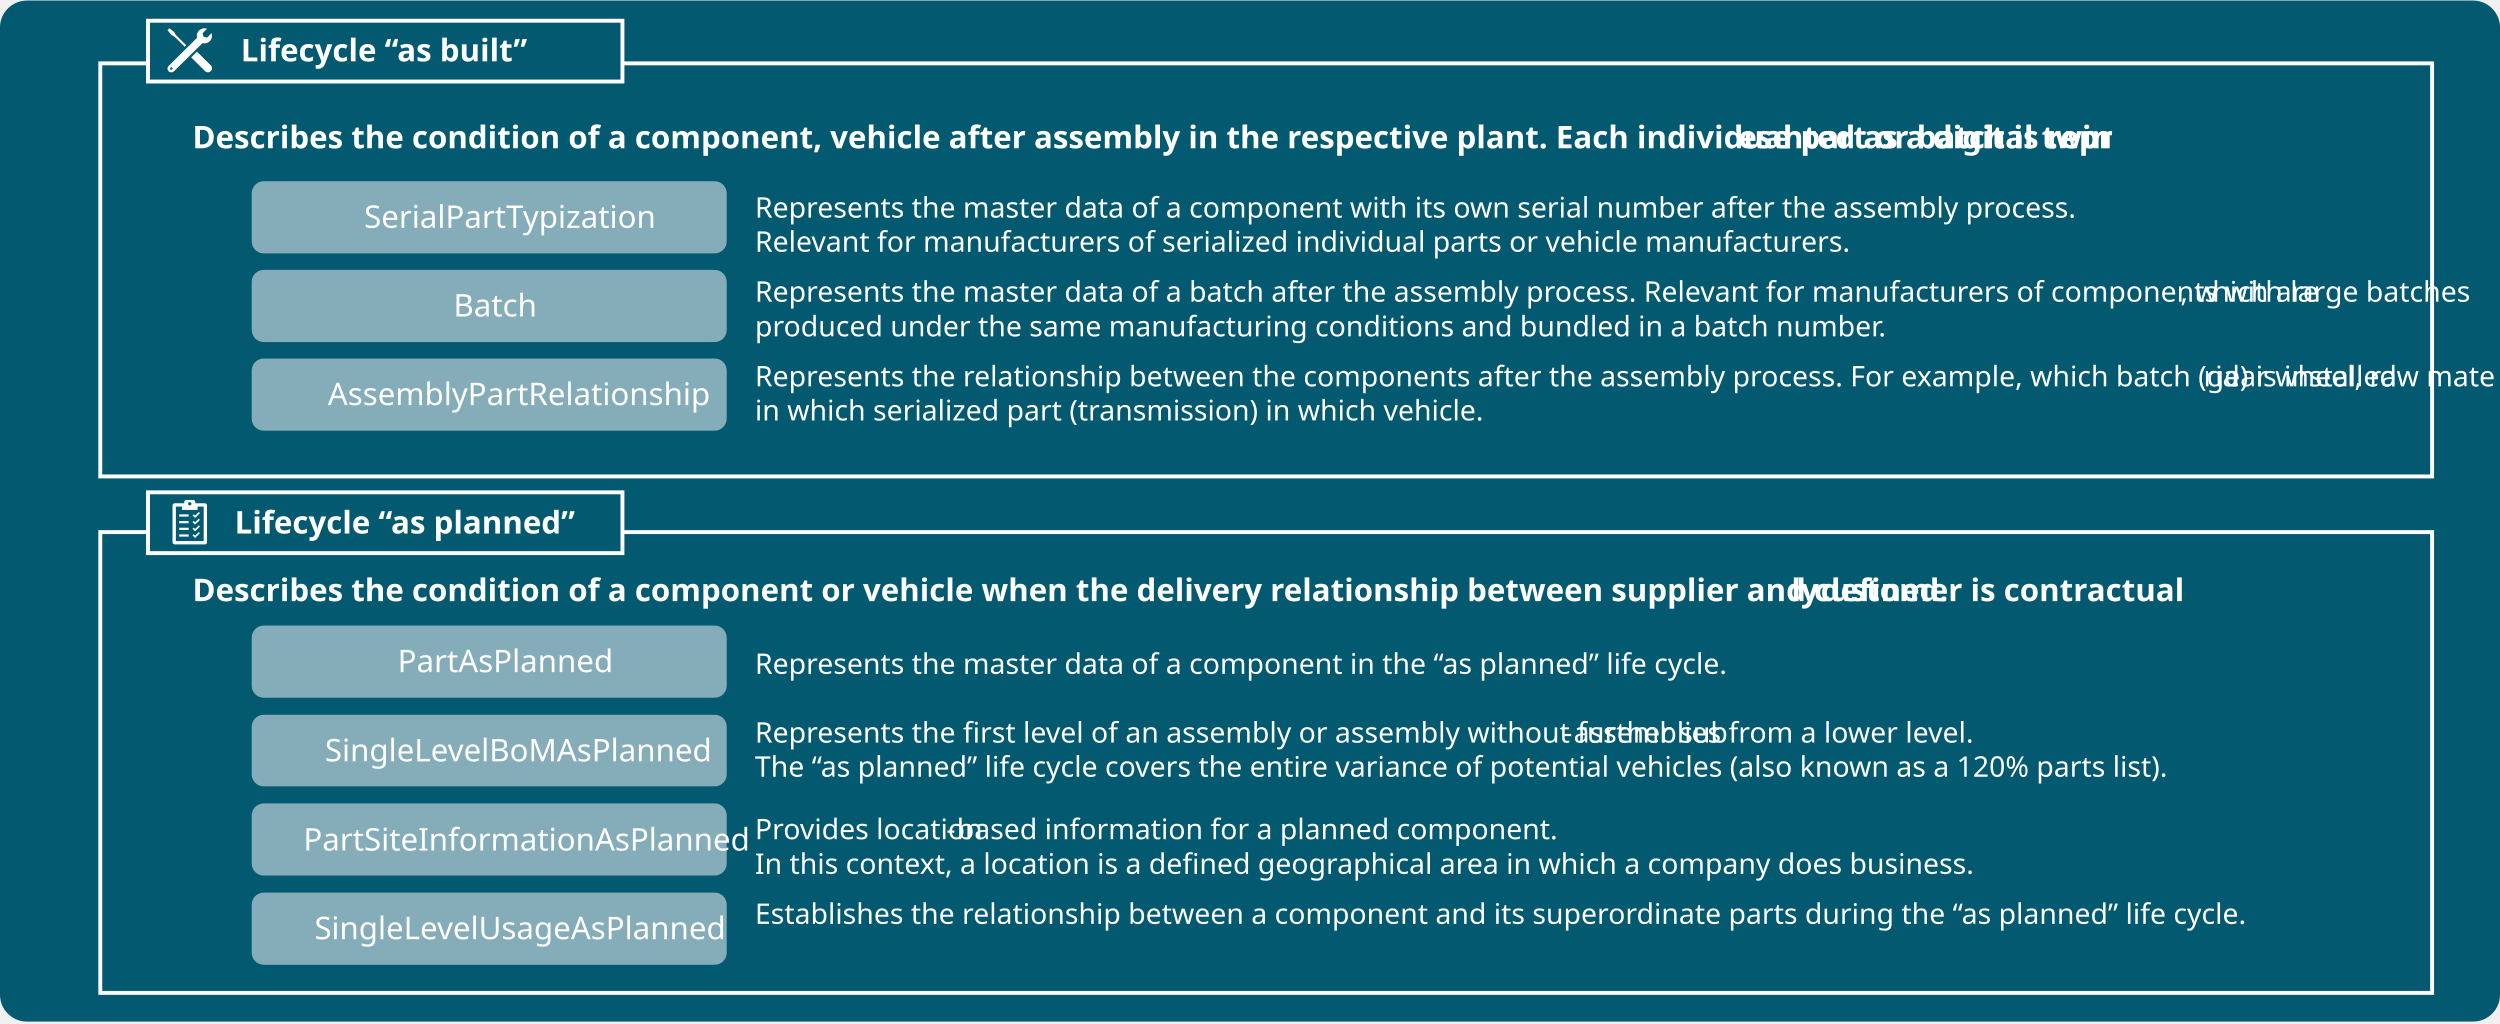
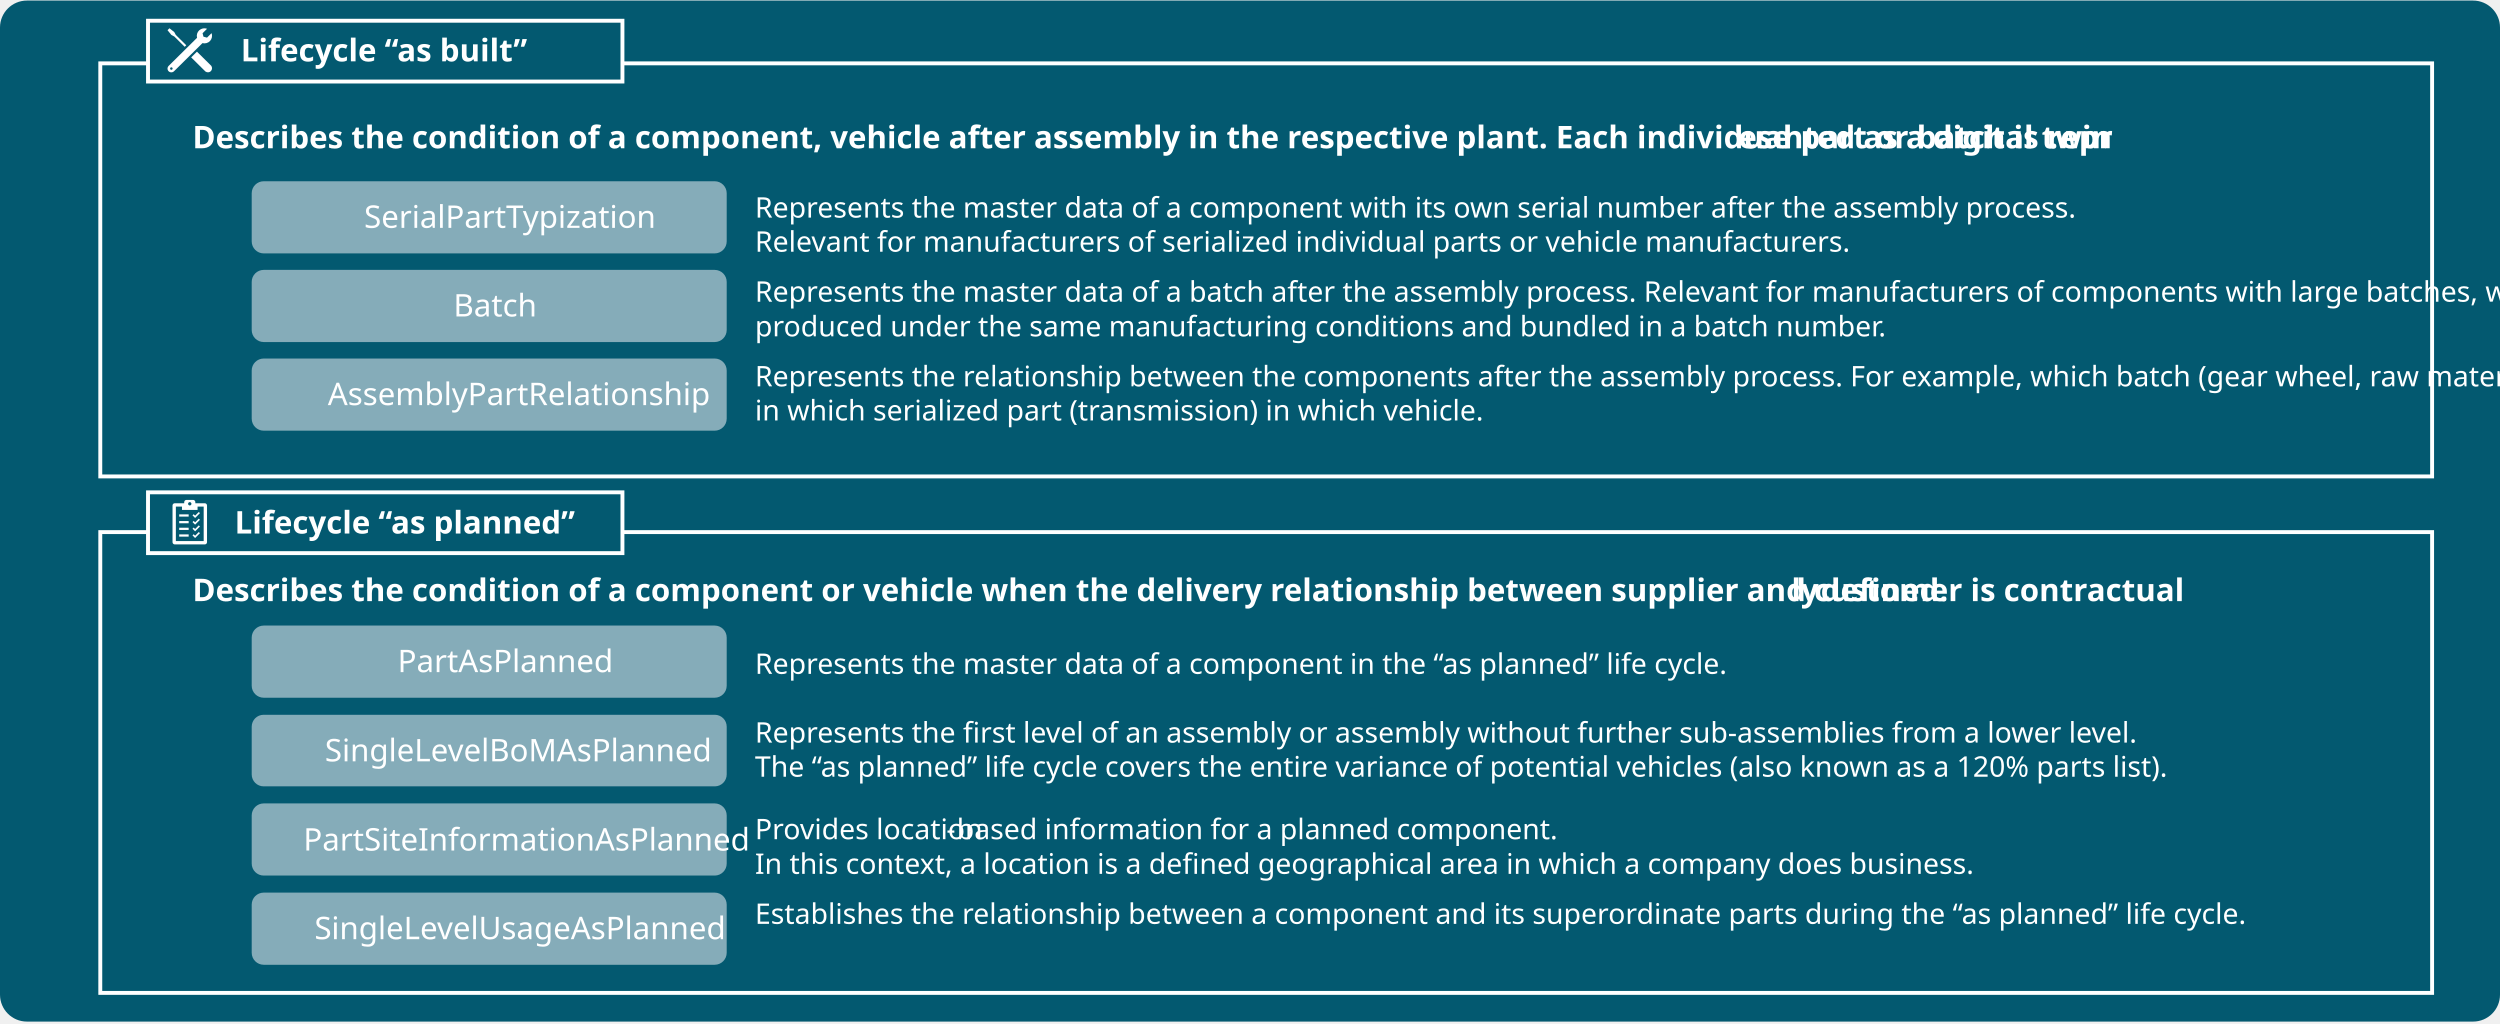
<svg xmlns="http://www.w3.org/2000/svg" width="4400" height="1801" xml:space="preserve" overflow="hidden">
  <g transform="matrix(1 0 0 1 0 -412)">
    <path d="M0 460.407C-8.75279e-15 434.225 21.225 413 47.407 413L4352.59 413C4378.78 413 4400 434.225 4400 460.407L4400 2162.59C4400 2188.78 4378.78 2210 4352.59 2210L47.407 2210C21.225 2210 0 2188.78 0 2162.59Z" fill="#035970" fill-rule="evenodd" fill-opacity="1" />
    <text fill="#FFFFFF" fill-opacity="1" font-family="BMWGroupTN Condensed,BMWGroupTN Condensed_MSFontService,sans-serif" font-style="normal" font-variant="normal" font-weight="700" font-stretch="normal" font-size="55" text-anchor="start" direction="ltr" writing-mode="lr-tb" unicode-bidi="normal" text-decoration="none" transform="matrix(1 0 0 1 338.69 673)">Describes the condition of a component, vehicle after assembly in the respective plant. Each individual part or batch is repr</text>
    <text fill="#FFFFFF" fill-opacity="1" font-family="BMWGroupTN Condensed,BMWGroupTN Condensed_MSFontService,sans-serif" font-style="normal" font-variant="normal" font-weight="700" font-stretch="normal" font-size="55" text-anchor="start" direction="ltr" writing-mode="lr-tb" unicode-bidi="normal" text-decoration="none" transform="matrix(1 0 0 1 3059.47 673)">ese</text>
    <text fill="#FFFFFF" fill-opacity="1" font-family="BMWGroupTN Condensed,BMWGroupTN Condensed_MSFontService,sans-serif" font-style="normal" font-variant="normal" font-weight="700" font-stretch="normal" font-size="55" text-anchor="start" direction="ltr" writing-mode="lr-tb" unicode-bidi="normal" text-decoration="none" transform="matrix(1 0 0 1 3137.96 673)">nted as a digital twin</text>
    <text fill="#FFFFFF" fill-opacity="1" font-family="BMWGroupTN Condensed,BMWGroupTN Condensed_MSFontService,sans-serif" font-style="normal" font-variant="normal" font-weight="700" font-stretch="normal" font-size="55" text-anchor="start" direction="ltr" writing-mode="lr-tb" unicode-bidi="normal" text-decoration="none" transform="matrix(1 0 0 1 3606.61 673)">.</text>
    <text fill="#FFFFFF" fill-opacity="1" font-family="Symbol,Symbol_MSFontService,sans-serif" font-style="normal" font-variant="normal" font-weight="400" font-stretch="normal" font-size="37" text-anchor="start" direction="ltr" writing-mode="lr-tb" unicode-bidi="normal" text-decoration="none" transform="matrix(1 0 0 1 503.69 795)"></text>
    <text fill="#FFFFFF" fill-opacity="1" font-family="BMWGroupTN Condensed,BMWGroupTN Condensed_MSFontService,sans-serif" font-style="normal" font-variant="normal" font-weight="400" font-stretch="normal" font-size="50" text-anchor="start" direction="ltr" writing-mode="lr-tb" unicode-bidi="normal" text-decoration="none" transform="matrix(1 0 0 1 1328.69 795)">Represents the master data of a component with its own serial number after the assembly process. </text>
    <text fill="#FFFFFF" fill-opacity="1" font-family="BMWGroupTN Condensed,BMWGroupTN Condensed_MSFontService,sans-serif" font-style="normal" font-variant="normal" font-weight="400" font-stretch="normal" font-size="50" text-anchor="start" direction="ltr" writing-mode="lr-tb" unicode-bidi="normal" text-decoration="none" transform="matrix(1 0 0 1 1328.69 855)">Relevant for manufacturers of serialized individual parts or vehicle manufacturers.</text>
    <text fill="#FFFFFF" fill-opacity="1" font-family="Symbol,Symbol_MSFontService,sans-serif" font-style="normal" font-variant="normal" font-weight="400" font-stretch="normal" font-size="50" text-anchor="start" direction="ltr" writing-mode="lr-tb" unicode-bidi="normal" text-decoration="none" transform="matrix(1 0 0 1 503.69 943)"></text>
-     <text fill="#FFFFFF" fill-opacity="1" font-family="BMWGroupTN Condensed,BMWGroupTN Condensed_MSFontService,sans-serif" font-style="normal" font-variant="normal" font-weight="400" font-stretch="normal" font-size="50" text-anchor="start" direction="ltr" writing-mode="lr-tb" unicode-bidi="normal" text-decoration="none" transform="matrix(1 0 0 1 1328.69 943)">Represents the master data of a batch after the assembly process. Relevant for manufacturers of components with large batches</text>
-     <text fill="#FFFFFF" fill-opacity="1" font-family="BMWGroupTN Condensed,BMWGroupTN Condensed_MSFontService,sans-serif" font-style="normal" font-variant="normal" font-weight="400" font-stretch="normal" font-size="50" text-anchor="start" direction="ltr" writing-mode="lr-tb" unicode-bidi="normal" text-decoration="none" transform="matrix(1 0 0 1 3837.49 943)">, w</text>
-     <text fill="#FFFFFF" fill-opacity="1" font-family="BMWGroupTN Condensed,BMWGroupTN Condensed_MSFontService,sans-serif" font-style="normal" font-variant="normal" font-weight="400" font-stretch="normal" font-size="50" text-anchor="start" direction="ltr" writing-mode="lr-tb" unicode-bidi="normal" text-decoration="none" transform="matrix(1 0 0 1 3893.64 943)">hich are </text>
+     <text fill="#FFFFFF" fill-opacity="1" font-family="BMWGroupTN Condensed,BMWGroupTN Condensed_MSFontService,sans-serif" font-style="normal" font-variant="normal" font-weight="400" font-stretch="normal" font-size="50" text-anchor="start" direction="ltr" writing-mode="lr-tb" unicode-bidi="normal" text-decoration="none" transform="matrix(1 0 0 1 1328.69 943)">Represents the master data of a batch after the assembly process. Relevant for manufacturers of components with large batches, which are </text>
    <text fill="#FFFFFF" fill-opacity="1" font-family="BMWGroupTN Condensed,BMWGroupTN Condensed_MSFontService,sans-serif" font-style="normal" font-variant="normal" font-weight="400" font-stretch="normal" font-size="50" text-anchor="start" direction="ltr" writing-mode="lr-tb" unicode-bidi="normal" text-decoration="none" transform="matrix(1 0 0 1 1328.69 1004)">produced under the same manufacturing conditions and bundled in a batch number.</text>
    <text fill="#FFFFFF" fill-opacity="1" font-family="Symbol,Symbol_MSFontService,sans-serif" font-style="normal" font-variant="normal" font-weight="400" font-stretch="normal" font-size="50" text-anchor="start" direction="ltr" writing-mode="lr-tb" unicode-bidi="normal" text-decoration="none" transform="matrix(1 0 0 1 503.69 1092)"></text>
-     <text fill="#FFFFFF" fill-opacity="1" font-family="BMWGroupTN Condensed,BMWGroupTN Condensed_MSFontService,sans-serif" font-style="normal" font-variant="normal" font-weight="400" font-stretch="normal" font-size="50" text-anchor="start" direction="ltr" writing-mode="lr-tb" unicode-bidi="normal" text-decoration="none" transform="matrix(1 0 0 1 1328.69 1092)">Represents the relationship between the components after the assembly process. For example, which batch (gear wheel, raw mate</text>
-     <text fill="#FFFFFF" fill-opacity="1" font-family="BMWGroupTN Condensed,BMWGroupTN Condensed_MSFontService,sans-serif" font-style="normal" font-variant="normal" font-weight="400" font-stretch="normal" font-size="50" text-anchor="start" direction="ltr" writing-mode="lr-tb" unicode-bidi="normal" text-decoration="none" transform="matrix(1 0 0 1 3878.17 1092)">ria</text>
-     <text fill="#FFFFFF" fill-opacity="1" font-family="BMWGroupTN Condensed,BMWGroupTN Condensed_MSFontService,sans-serif" font-style="normal" font-variant="normal" font-weight="400" font-stretch="normal" font-size="50" text-anchor="start" direction="ltr" writing-mode="lr-tb" unicode-bidi="normal" text-decoration="none" transform="matrix(1 0 0 1 3929.16 1092)">l) is installed </text>
+     <text fill="#FFFFFF" fill-opacity="1" font-family="BMWGroupTN Condensed,BMWGroupTN Condensed_MSFontService,sans-serif" font-style="normal" font-variant="normal" font-weight="400" font-stretch="normal" font-size="50" text-anchor="start" direction="ltr" writing-mode="lr-tb" unicode-bidi="normal" text-decoration="none" transform="matrix(1 0 0 1 1328.69 1092)">Represents the relationship between the components after the assembly process. For example, which batch (gear wheel, raw material) is installed </text>
    <text fill="#FFFFFF" fill-opacity="1" font-family="BMWGroupTN Condensed,BMWGroupTN Condensed_MSFontService,sans-serif" font-style="normal" font-variant="normal" font-weight="400" font-stretch="normal" font-size="50" text-anchor="start" direction="ltr" writing-mode="lr-tb" unicode-bidi="normal" text-decoration="none" transform="matrix(1 0 0 1 1328.69 1152)">in which serialized part (transmission) in which vehicle.</text>
    <text fill="#FFFFFF" fill-opacity="1" font-family="BMWGroupTN Condensed,BMWGroupTN Condensed_MSFontService,sans-serif" font-style="normal" font-variant="normal" font-weight="700" font-stretch="normal" font-size="55" text-anchor="start" direction="ltr" writing-mode="lr-tb" unicode-bidi="normal" text-decoration="none" transform="matrix(1 0 0 1 338.69 1470)">Describes the condition of a component or vehicle when the delivery relationship between supplier and customer is contractual</text>
    <text fill="#FFFFFF" fill-opacity="1" font-family="BMWGroupTN Condensed,BMWGroupTN Condensed_MSFontService,sans-serif" font-style="normal" font-variant="normal" font-weight="700" font-stretch="normal" font-size="55" text-anchor="start" direction="ltr" writing-mode="lr-tb" unicode-bidi="normal" text-decoration="none" transform="matrix(1 0 0 1 3152.86 1470)">ly </text>
    <text fill="#FFFFFF" fill-opacity="1" font-family="BMWGroupTN Condensed,BMWGroupTN Condensed_MSFontService,sans-serif" font-style="normal" font-variant="normal" font-weight="700" font-stretch="normal" font-size="55" text-anchor="start" direction="ltr" writing-mode="lr-tb" unicode-bidi="normal" text-decoration="none" transform="matrix(1 0 0 1 3204.42 1470)">defined.</text>
    <text fill="#FFFFFF" fill-opacity="1" font-family="Symbol,Symbol_MSFontService,sans-serif" font-style="normal" font-variant="normal" font-weight="400" font-stretch="normal" font-size="50" text-anchor="start" direction="ltr" writing-mode="lr-tb" unicode-bidi="normal" text-decoration="none" transform="matrix(1 0 0 1 503.69 1598)"></text>
    <text fill="#FFFFFF" fill-opacity="1" font-family="BMWGroupTN Condensed,BMWGroupTN Condensed_MSFontService,sans-serif" font-style="normal" font-variant="normal" font-weight="400" font-stretch="normal" font-size="50" text-anchor="start" direction="ltr" writing-mode="lr-tb" unicode-bidi="normal" text-decoration="none" transform="matrix(1 0 0 1 1328.69 1598)">Represents the master data of a component in the “as planned” life cycle.</text>
    <text fill="#FFFFFF" fill-opacity="1" font-family="Symbol,Symbol_MSFontService,sans-serif" font-style="normal" font-variant="normal" font-weight="400" font-stretch="normal" font-size="50" text-anchor="start" direction="ltr" writing-mode="lr-tb" unicode-bidi="normal" text-decoration="none" transform="matrix(1 0 0 1 503.69 1719)"></text>
-     <text fill="#FFFFFF" fill-opacity="1" font-family="BMWGroupTN Condensed,BMWGroupTN Condensed_MSFontService,sans-serif" font-style="normal" font-variant="normal" font-weight="400" font-stretch="normal" font-size="50" text-anchor="start" direction="ltr" writing-mode="lr-tb" unicode-bidi="normal" text-decoration="none" transform="matrix(1 0 0 1 1328.69 1719)">Represents the first level of an assembly or assembly without further sub</text>
-     <text fill="#FFFFFF" fill-opacity="1" font-family="BMWGroupTN Condensed,BMWGroupTN Condensed_MSFontService,sans-serif" font-style="normal" font-variant="normal" font-weight="400" font-stretch="normal" font-size="50" text-anchor="start" direction="ltr" writing-mode="lr-tb" unicode-bidi="normal" text-decoration="none" transform="matrix(1 0 0 1 2751.24 1719)">-</text>
-     <text fill="#FFFFFF" fill-opacity="1" font-family="BMWGroupTN Condensed,BMWGroupTN Condensed_MSFontService,sans-serif" font-style="normal" font-variant="normal" font-weight="400" font-stretch="normal" font-size="50" text-anchor="start" direction="ltr" writing-mode="lr-tb" unicode-bidi="normal" text-decoration="none" transform="matrix(1 0 0 1 2769.57 1719)">assemblies from a lower level. </text>
+     <text fill="#FFFFFF" fill-opacity="1" font-family="BMWGroupTN Condensed,BMWGroupTN Condensed_MSFontService,sans-serif" font-style="normal" font-variant="normal" font-weight="400" font-stretch="normal" font-size="50" text-anchor="start" direction="ltr" writing-mode="lr-tb" unicode-bidi="normal" text-decoration="none" transform="matrix(1 0 0 1 1328.69 1719)">Represents the first level of an assembly or assembly without further sub-assemblies from a lower level. </text>
    <text fill="#FFFFFF" fill-opacity="1" font-family="BMWGroupTN Condensed,BMWGroupTN Condensed_MSFontService,sans-serif" font-style="normal" font-variant="normal" font-weight="400" font-stretch="normal" font-size="50" text-anchor="start" direction="ltr" writing-mode="lr-tb" unicode-bidi="normal" text-decoration="none" transform="matrix(1 0 0 1 1328.69 1779)">The “as planned” life cycle covers the entire variance of potential vehicles (also known as a 120% parts list).</text>
    <text fill="#FFFFFF" fill-opacity="1" font-family="Symbol,Symbol_MSFontService,sans-serif" font-style="normal" font-variant="normal" font-weight="400" font-stretch="normal" font-size="50" text-anchor="start" direction="ltr" writing-mode="lr-tb" unicode-bidi="normal" text-decoration="none" transform="matrix(1 0 0 1 503.69 1889)"></text>
    <text fill="#FFFFFF" fill-opacity="1" font-family="BMWGroupTN Condensed,BMWGroupTN Condensed_MSFontService,sans-serif" font-style="normal" font-variant="normal" font-weight="400" font-stretch="normal" font-size="50" text-anchor="start" direction="ltr" writing-mode="lr-tb" unicode-bidi="normal" text-decoration="none" transform="matrix(1 0 0 1 1328.69 1889)">Provides location</text>
    <text fill="#FFFFFF" fill-opacity="1" font-family="BMWGroupTN Condensed,BMWGroupTN Condensed_MSFontService,sans-serif" font-style="normal" font-variant="normal" font-weight="400" font-stretch="normal" font-size="50" text-anchor="start" direction="ltr" writing-mode="lr-tb" unicode-bidi="normal" text-decoration="none" transform="matrix(1 0 0 1 1665.56 1889)">-</text>
    <text fill="#FFFFFF" fill-opacity="1" font-family="BMWGroupTN Condensed,BMWGroupTN Condensed_MSFontService,sans-serif" font-style="normal" font-variant="normal" font-weight="400" font-stretch="normal" font-size="50" text-anchor="start" direction="ltr" writing-mode="lr-tb" unicode-bidi="normal" text-decoration="none" transform="matrix(1 0 0 1 1683.9 1889)">based information for a planned component. </text>
    <text fill="#FFFFFF" fill-opacity="1" font-family="BMWGroupTN Condensed,BMWGroupTN Condensed_MSFontService,sans-serif" font-style="normal" font-variant="normal" font-weight="400" font-stretch="normal" font-size="50" text-anchor="start" direction="ltr" writing-mode="lr-tb" unicode-bidi="normal" text-decoration="none" transform="matrix(1 0 0 1 1328.69 1950)">In this context, a location is a defined geographical area in which a company does business.</text>
    <text fill="#FFFFFF" fill-opacity="1" font-family="Symbol,Symbol_MSFontService,sans-serif" font-style="normal" font-variant="normal" font-weight="400" font-stretch="normal" font-size="50" text-anchor="start" direction="ltr" writing-mode="lr-tb" unicode-bidi="normal" text-decoration="none" transform="matrix(1 0 0 1 503.69 2038)"></text>
    <text fill="#FFFFFF" fill-opacity="1" font-family="BMWGroupTN Condensed,BMWGroupTN Condensed_MSFontService,sans-serif" font-style="normal" font-variant="normal" font-weight="400" font-stretch="normal" font-size="50" text-anchor="start" direction="ltr" writing-mode="lr-tb" unicode-bidi="normal" text-decoration="none" transform="matrix(1 0 0 1 1328.69 2038)">Establishes the relationship between a component and its superordinate parts during the “as planned” life cycle.</text>
    <path d="M443 752.167C443 740.477 452.477 731 464.167 731L1257.83 731C1269.52 731 1279 740.477 1279 752.167L1279 836.834C1279 848.524 1269.52 858.001 1257.83 858.001L464.167 858.001C452.477 858.001 443 848.524 443 836.834Z" fill="#85ACB9" fill-rule="evenodd" fill-opacity="1" />
    <text fill="#FFFFFF" fill-opacity="1" font-family="BMWGroupTN Condensed,BMWGroupTN Condensed_MSFontService,sans-serif" font-style="normal" font-variant="normal" font-weight="400" font-stretch="normal" font-size="55" text-anchor="start" direction="ltr" writing-mode="lr-tb" unicode-bidi="normal" text-decoration="none" transform="matrix(1 0 0 1 640.804 813)">SerialPartTypization</text>
    <path d="M443 908.167C443 896.477 452.477 887 464.167 887L1257.83 887C1269.52 887 1279 896.477 1279 908.167L1279 992.833C1279 1004.52 1269.52 1014 1257.83 1014L464.167 1014C452.477 1014 443 1004.52 443 992.833Z" fill="#85ACB9" fill-rule="evenodd" fill-opacity="1" />
    <text fill="#FFFFFF" fill-opacity="1" font-family="BMWGroupTN Condensed,BMWGroupTN Condensed_MSFontService,sans-serif" font-style="normal" font-variant="normal" font-weight="400" font-stretch="normal" font-size="55" text-anchor="start" direction="ltr" writing-mode="lr-tb" unicode-bidi="normal" text-decoration="none" transform="matrix(1 0 0 1 798.07 969)">Batch</text>
    <path d="M443 1064.17C443 1052.48 452.477 1043 464.167 1043L1257.83 1043C1269.52 1043 1279 1052.48 1279 1064.17L1279 1148.83C1279 1160.52 1269.52 1170 1257.83 1170L464.167 1170C452.477 1170 443 1160.52 443 1148.83Z" fill="#85ACB9" fill-rule="evenodd" fill-opacity="1" />
    <text fill="#FFFFFF" fill-opacity="1" font-family="BMWGroupTN Condensed,BMWGroupTN Condensed_MSFontService,sans-serif" font-style="normal" font-variant="normal" font-weight="400" font-stretch="normal" font-size="55" text-anchor="start" direction="ltr" writing-mode="lr-tb" unicode-bidi="normal" text-decoration="none" transform="matrix(1 0 0 1 576.924 1125)">AssemblyPartRelationship</text>
    <path d="M443 1534.17C443 1522.48 452.477 1513 464.167 1513L1257.83 1513C1269.52 1513 1279 1522.48 1279 1534.17L1279 1618.83C1279 1630.52 1269.52 1640 1257.83 1640L464.167 1640C452.477 1640 443 1630.52 443 1618.83Z" fill="#85ACB9" fill-rule="evenodd" fill-opacity="1" />
    <text fill="#FFFFFF" fill-opacity="1" font-family="BMWGroupTN Condensed,BMWGroupTN Condensed_MSFontService,sans-serif" font-style="normal" font-variant="normal" font-weight="400" font-stretch="normal" font-size="55" text-anchor="start" direction="ltr" writing-mode="lr-tb" unicode-bidi="normal" text-decoration="none" transform="matrix(1 0 0 1 699.815 1595)">PartAsPlanned</text>
    <path d="M443 1691C443 1679.4 452.402 1670 464.001 1670L1258 1670C1269.6 1670 1279 1679.4 1279 1691L1279 1775C1279 1786.6 1269.6 1796 1258 1796L464.001 1796C452.402 1796 443 1786.6 443 1775Z" fill="#85ACB9" fill-rule="evenodd" fill-opacity="1" />
    <text fill="#FFFFFF" fill-opacity="1" font-family="BMWGroupTN Condensed,BMWGroupTN Condensed_MSFontService,sans-serif" font-style="normal" font-variant="normal" font-weight="400" font-stretch="normal" font-size="55" text-anchor="start" direction="ltr" writing-mode="lr-tb" unicode-bidi="normal" text-decoration="none" transform="matrix(1 0 0 1 571.768 1752)">SingleLevelBoMAsPlanned</text>
    <path d="M443 1847.17C443 1835.48 452.477 1826 464.167 1826L1257.83 1826C1269.52 1826 1279 1835.48 1279 1847.17L1279 1931.83C1279 1943.52 1269.52 1953 1257.83 1953L464.167 1953C452.477 1953 443 1943.52 443 1931.83Z" fill="#85ACB9" fill-rule="evenodd" fill-opacity="1" />
    <text fill="#FFFFFF" fill-opacity="1" font-family="BMWGroupTN Condensed,BMWGroupTN Condensed_MSFontService,sans-serif" font-style="normal" font-variant="normal" font-weight="400" font-stretch="normal" font-size="55" text-anchor="start" direction="ltr" writing-mode="lr-tb" unicode-bidi="normal" text-decoration="none" transform="matrix(1 0 0 1 533.955 1909)">PartSiteInformationAsPlanned</text>
    <path d="M443 2004.17C443 1992.48 452.477 1983 464.167 1983L1257.83 1983C1269.52 1983 1279 1992.48 1279 2004.17L1279 2088.83C1279 2100.52 1269.52 2110 1257.83 2110L464.167 2110C452.477 2110 443 2100.52 443 2088.83Z" fill="#85ACB9" fill-rule="evenodd" fill-opacity="1" />
    <text fill="#FFFFFF" fill-opacity="1" font-family="BMWGroupTN Condensed,BMWGroupTN Condensed_MSFontService,sans-serif" font-style="normal" font-variant="normal" font-weight="400" font-stretch="normal" font-size="55" text-anchor="start" direction="ltr" writing-mode="lr-tb" unicode-bidi="normal" text-decoration="none" transform="matrix(1 0 0 1 553.435 2065)">S</text>
    <text fill="#FFFFFF" fill-opacity="1" font-family="BMWGroupTN Condensed,BMWGroupTN Condensed_MSFontService,sans-serif" font-style="normal" font-variant="normal" font-weight="400" font-stretch="normal" font-size="55" text-anchor="start" direction="ltr" writing-mode="lr-tb" unicode-bidi="normal" text-decoration="none" transform="matrix(1 0 0 1 583.226 2065)">ingleLevelUsageAsPlanned</text>
    <rect x="176.5" y="523.5" width="4104" height="727" stroke="#FFFFFF" stroke-width="6.875" stroke-linecap="butt" stroke-linejoin="miter" stroke-miterlimit="8" stroke-opacity="1" fill="none" />
    <rect x="260.5" y="448.5" width="835" height="107" stroke="#FFFFFF" stroke-width="6.875" stroke-linecap="butt" stroke-linejoin="miter" stroke-miterlimit="8" stroke-opacity="1" fill="#035970" fill-opacity="1" />
    <text fill="#FFFFFF" fill-opacity="1" font-family="BMWGroupTN Condensed,BMWGroupTN Condensed_MSFontService,sans-serif" font-style="normal" font-variant="normal" font-weight="700" font-stretch="normal" font-size="55" text-anchor="start" direction="ltr" writing-mode="lr-tb" unicode-bidi="normal" text-decoration="none" transform="matrix(1 0 0 1 423.81 520)">Lifecycle “as built”</text>
    <g>
      <g>
        <g>
          <path d="M15.984 80.212C15.306 80.891 14.434 81.084 13.562 80.697 12.691 80.309 12.206 79.534 12.206 78.662 12.206 77.79 12.787 76.919 13.562 76.628 14.434 76.24 15.306 76.434 15.984 77.112 16.856 77.887 16.856 79.341 15.984 80.212ZM84.378 16.372 76.531 24.219 70.331 22.572 68.781 16.469 76.628 8.622C71.978 6.878 66.747 7.944 63.066 11.238 59.384 14.628 57.931 19.666 59.191 24.509L9.784 73.915C8.041 75.562 7.362 78.081 7.944 80.406 8.525 82.731 10.366 84.572 12.691 85.153 15.016 85.734 17.438 85.056 19.181 83.312L68.587 33.906C73.431 35.166 78.469 33.712 81.859 30.031 85.153 26.35 86.219 21.022 84.378 16.372Z" fill="#FFFFFF" fill-rule="nonzero" fill-opacity="1" transform="matrix(1.01075 0 0 1 287 454)" />
          <path d="M83.99 73.915 58.997 48.922 48.922 58.997 73.141 83.216 74.012 84.087 74.109 83.99C76.919 86.025 80.794 85.637 83.216 83.216 85.637 80.697 85.928 76.822 83.99 73.915Z" fill="#FFFFFF" fill-rule="nonzero" fill-opacity="1" transform="matrix(1.01075 0 0 1 287 454)" />
          <path d="M21.894 19.181 21.991 19.084 19.472 14.434 11.141 7.75 7.75 11.141 14.434 19.472 19.084 21.991 19.181 21.894 37.684 40.397 40.397 37.684Z" fill="#FFFFFF" fill-rule="nonzero" fill-opacity="1" transform="matrix(1.01075 0 0 1 287 454)" />
        </g>
      </g>
    </g>
    <rect x="176.5" y="1348.5" width="4104" height="811" stroke="#FFFFFF" stroke-width="6.875" stroke-linecap="butt" stroke-linejoin="miter" stroke-miterlimit="8" stroke-opacity="1" fill="none" />
    <rect x="260.5" y="1278.5" width="835" height="107" stroke="#FFFFFF" stroke-width="6.875" stroke-linecap="butt" stroke-linejoin="miter" stroke-miterlimit="8" stroke-opacity="1" fill="#035970" fill-opacity="1" />
    <text fill="#FFFFFF" fill-opacity="1" font-family="BMWGroupTN Condensed,BMWGroupTN Condensed_MSFontService,sans-serif" font-style="normal" font-variant="normal" font-weight="700" font-stretch="normal" font-size="55" text-anchor="start" direction="ltr" writing-mode="lr-tb" unicode-bidi="normal" text-decoration="none" transform="matrix(1 0 0 1 412.925 1351)">Lifecycle “as planned”</text>
    <g>
      <g>
        <g>
          <path d="M22.521 19.583 33.292 19.583 33.292 25.458 60.708 25.458 60.708 19.583 71.479 19.583 71.479 80.291 22.521 80.291 22.521 19.583ZM47.098 11.75C48.664 11.75 49.937 13.121 49.937 14.688 49.937 16.352 48.664 17.625 47 17.625 45.335 17.625 44.062 16.352 44.062 14.688 44.062 13.023 45.335 11.75 47.098 11.75ZM16.646 17.625 16.646 82.25C16.646 84.404 18.408 86.166 20.562 86.166L73.437 86.166C75.591 86.166 77.354 84.404 77.354 82.25L77.354 17.625C77.354 15.471 75.591 13.708 73.437 13.708L56.792 13.708 56.792 11.75C56.792 9.596 55.029 7.833 52.875 7.833L41.125 7.833C38.971 7.833 37.208 9.596 37.208 11.75L37.208 13.708 20.562 13.708C18.408 13.708 16.646 15.471 16.646 17.625Z" fill="#FFFFFF" fill-rule="nonzero" fill-opacity="1" transform="matrix(1 0 0 1 287 1284)" />
          <path d="M28.396 33.292 45.042 33.292 45.042 37.208 28.396 37.208Z" fill="#FFFFFF" fill-rule="nonzero" fill-opacity="1" transform="matrix(1 0 0 1 287 1284)" />
          <path d="M28.396 45.042 45.042 45.042 45.042 48.958 28.396 48.958Z" fill="#FFFFFF" fill-rule="nonzero" fill-opacity="1" transform="matrix(1 0 0 1 287 1284)" />
          <path d="M28.396 56.792 45.042 56.792 45.042 60.708 28.396 60.708Z" fill="#FFFFFF" fill-rule="nonzero" fill-opacity="1" transform="matrix(1 0 0 1 287 1284)" />
          <path d="M28.396 68.541 45.042 68.541 45.042 72.458 28.396 72.458Z" fill="#FFFFFF" fill-rule="nonzero" fill-opacity="1" transform="matrix(1 0 0 1 287 1284)" />
          <path d="M51.798 35.054 53.854 32.998 56.4 35.544 62.862 29.081 64.919 31.137 56.4 39.656Z" fill="#FFFFFF" fill-rule="nonzero" fill-opacity="1" transform="matrix(1 0 0 1 287 1284)" />
          <path d="M51.798 46.804 53.854 44.748 56.4 47.294 62.862 40.831 64.919 42.887 56.4 51.406Z" fill="#FFFFFF" fill-rule="nonzero" fill-opacity="1" transform="matrix(1 0 0 1 287 1284)" />
          <path d="M51.798 58.554 53.854 56.498 56.4 59.044 62.862 52.581 64.919 54.637 56.4 63.156Z" fill="#FFFFFF" fill-rule="nonzero" fill-opacity="1" transform="matrix(1 0 0 1 287 1284)" />
          <path d="M51.798 70.304 53.854 68.248 56.4 70.794 62.862 64.331 64.919 66.387 56.4 74.906Z" fill="#FFFFFF" fill-rule="nonzero" fill-opacity="1" transform="matrix(1 0 0 1 287 1284)" />
        </g>
      </g>
    </g>
  </g>
</svg>
